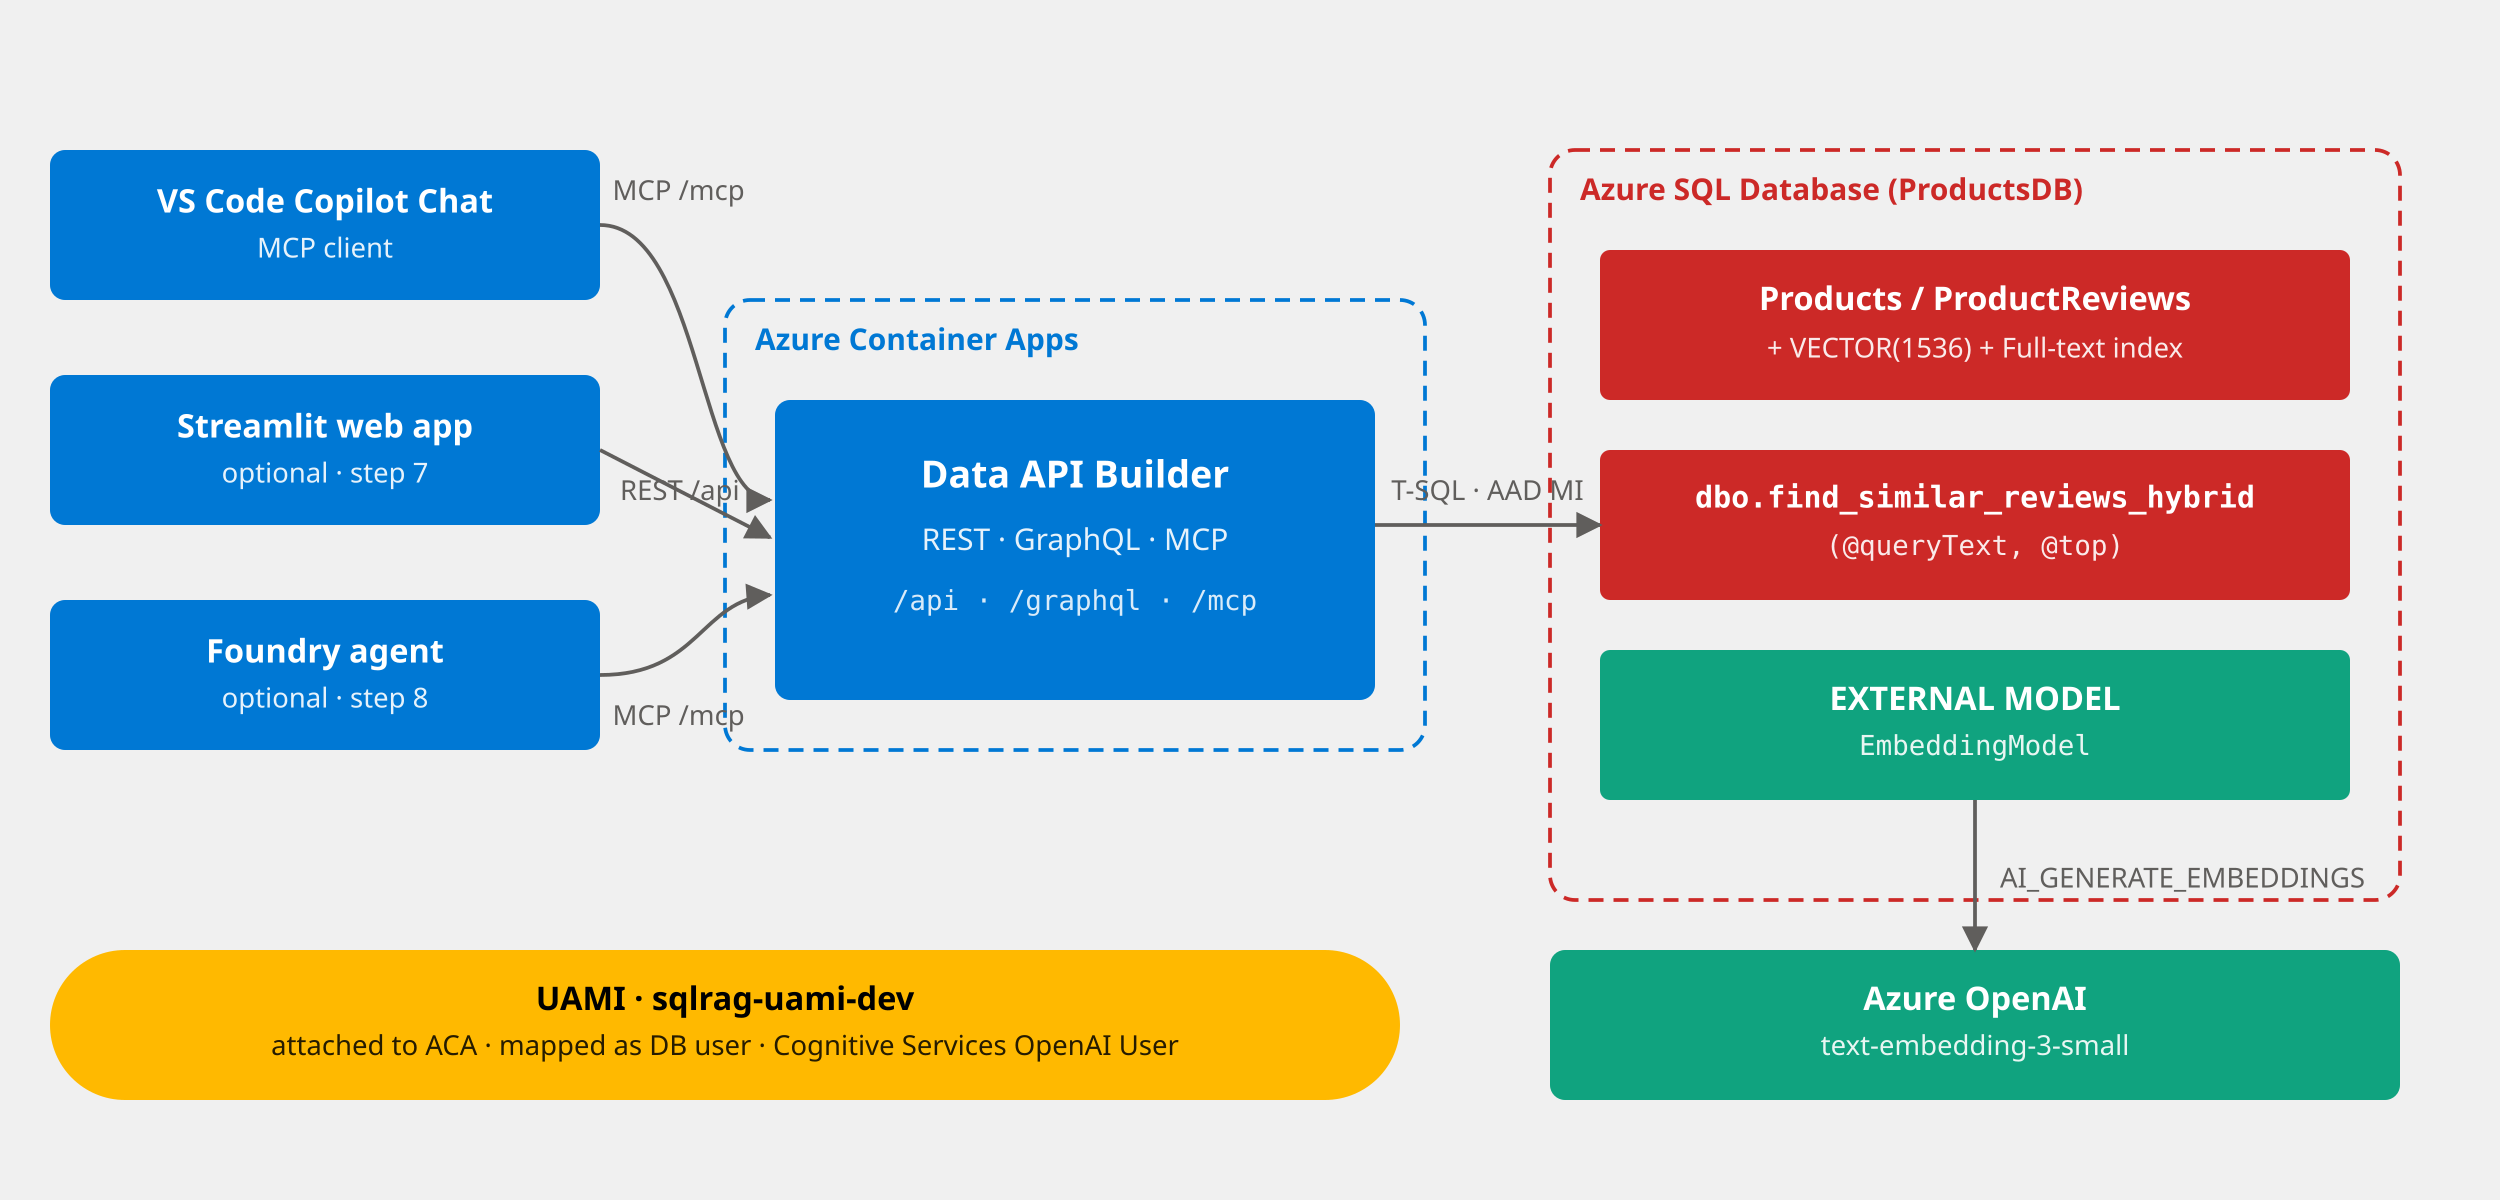
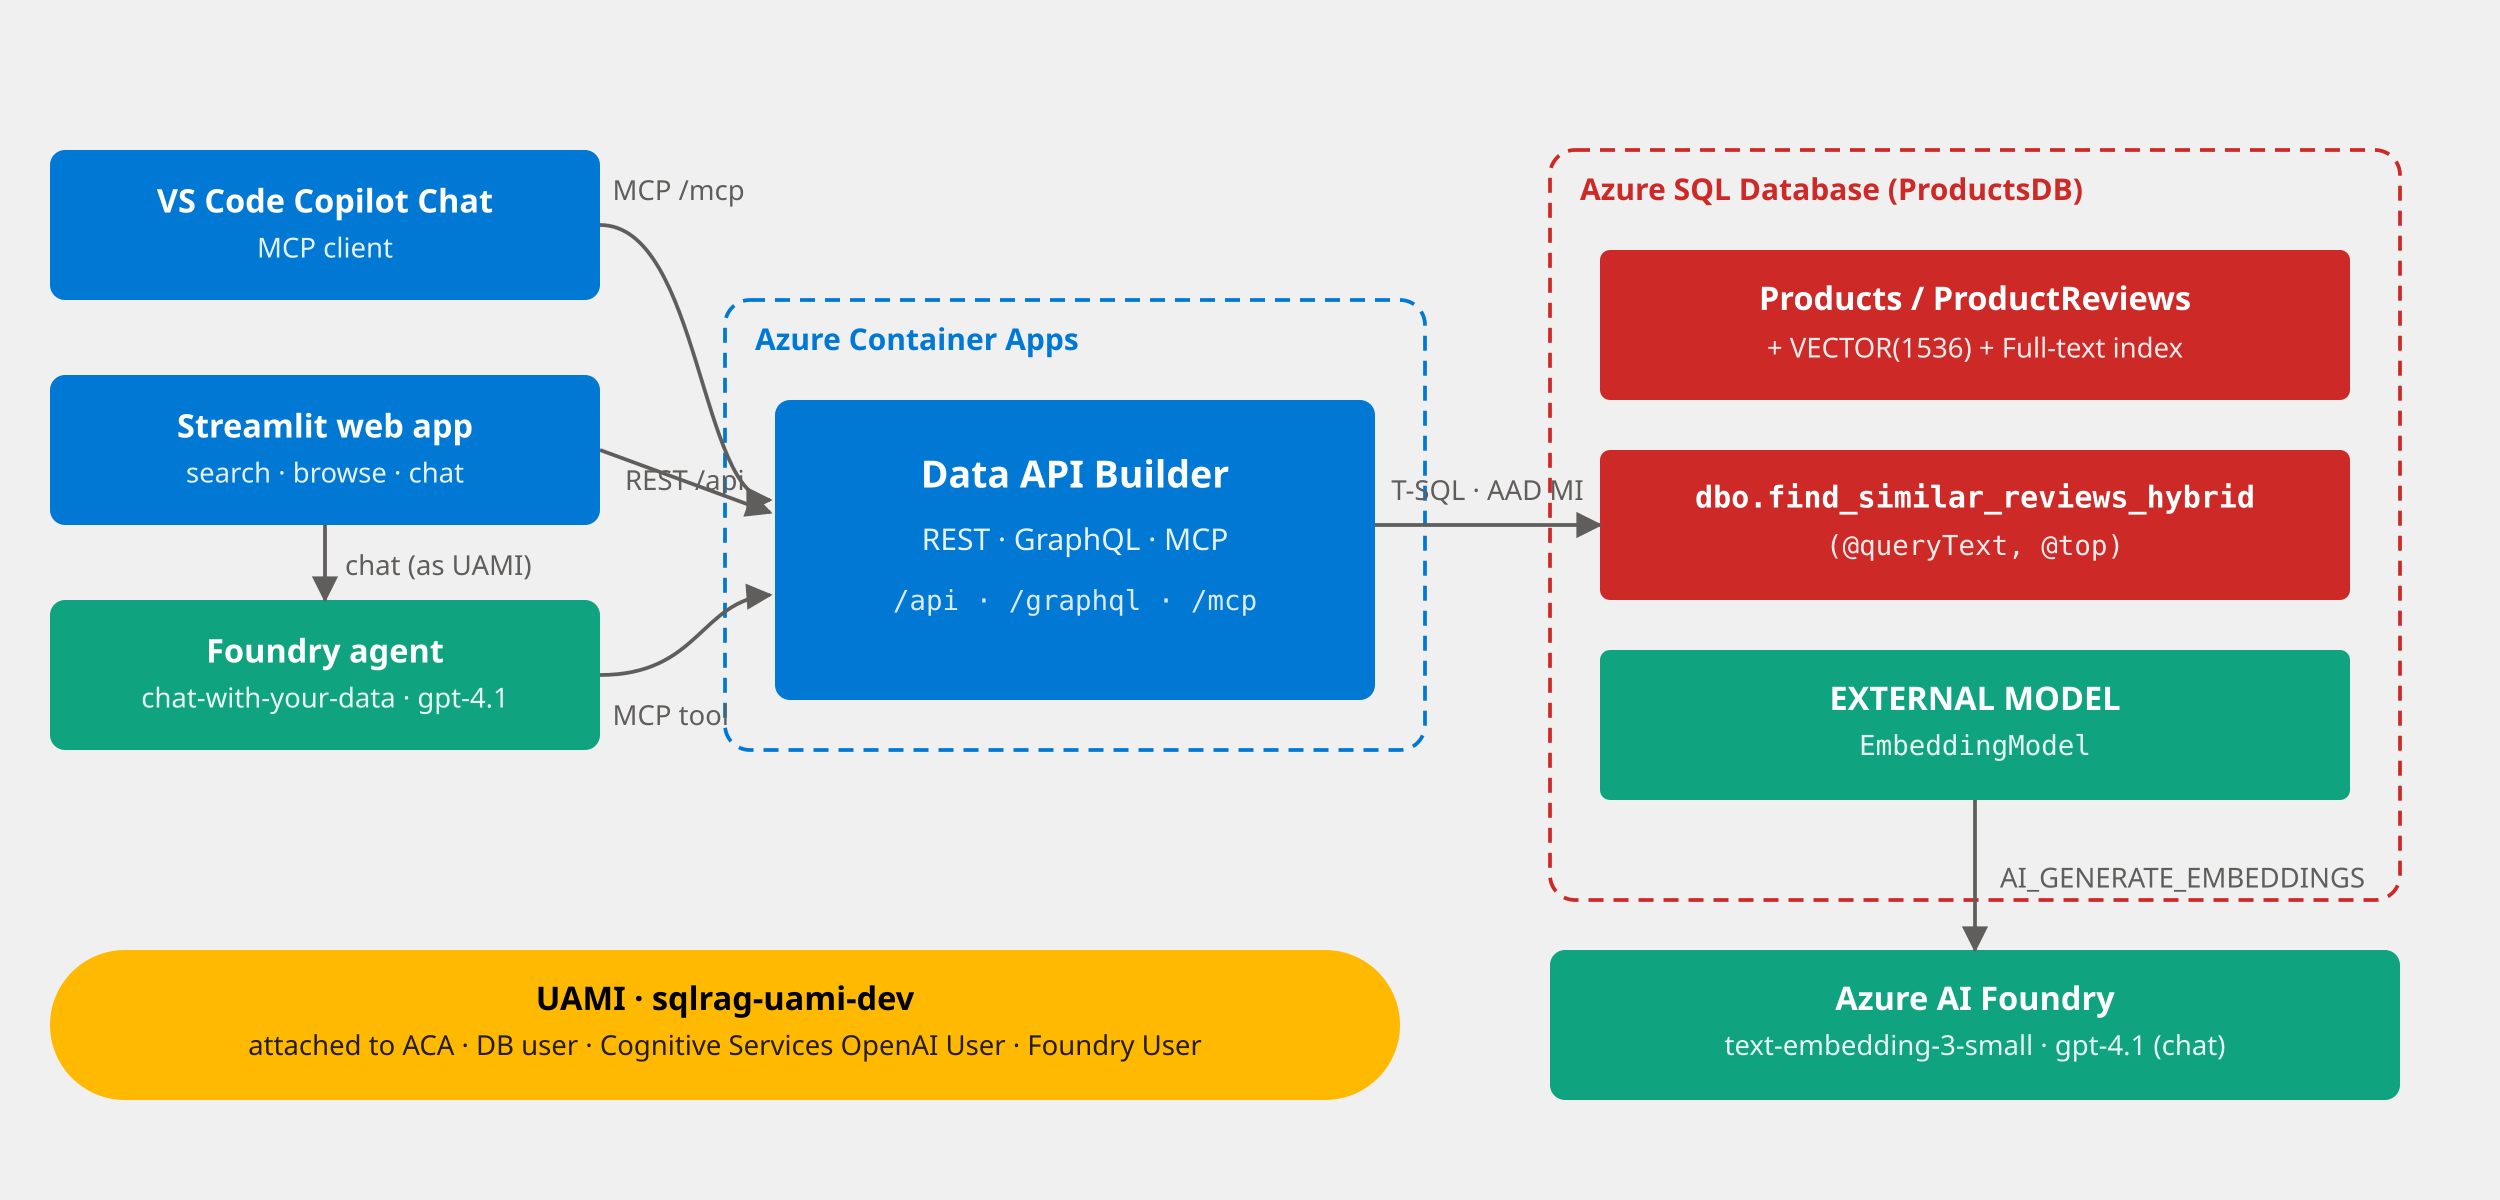
<svg xmlns="http://www.w3.org/2000/svg" viewBox="0 0 1000 480" font-family="Segoe UI, system-ui, -apple-system, sans-serif" font-size="13">
  <defs>
    <marker id="a" viewBox="0 0 10 10" refX="9" refY="5" markerWidth="7" markerHeight="7" orient="auto-start-reverse">
      <path d="M0,0 L10,5 L0,10 z" fill="#605E5C" />
    </marker>
  </defs>
  <rect x="290" y="120" width="280" height="180" rx="10" fill="none" stroke="#0078D4" stroke-width="1.5" stroke-dasharray="6 4" />
  <text x="302" y="140" fill="#0078D4" font-size="12" font-weight="600">Azure Container Apps</text>
  <rect x="620" y="60" width="340" height="300" rx="10" fill="none" stroke="#CC2927" stroke-width="1.5" stroke-dasharray="6 4" />
  <text x="632" y="80" fill="#CC2927" font-size="12" font-weight="600">Azure SQL Database (ProductsDB)</text>
  <rect x="20" y="60" width="220" height="60" rx="6" fill="#0078D4" />
  <text x="130" y="85" text-anchor="middle" fill="#fff" font-weight="600">VS Code Copilot Chat</text>
  <text x="130" y="103" text-anchor="middle" fill="#fff" font-size="11" opacity="0.9">MCP client</text>
  <rect x="20" y="150" width="220" height="60" rx="6" fill="#0078D4" />
  <text x="130" y="175" text-anchor="middle" fill="#fff" font-weight="600">Streamlit web app</text>
-   <text x="130" y="193" text-anchor="middle" fill="#fff" font-size="11" opacity="0.9">optional · step 7</text>
-   <rect x="20" y="240" width="220" height="60" rx="6" fill="#0078D4" />
+   <text x="130" y="193" text-anchor="middle" fill="#fff" font-size="11" opacity="0.9">search · browse · chat</text>
+   <rect x="20" y="240" width="220" height="60" rx="6" fill="#10A37F" />
  <text x="130" y="265" text-anchor="middle" fill="#fff" font-weight="600">Foundry agent</text>
-   <text x="130" y="283" text-anchor="middle" fill="#fff" font-size="11" opacity="0.9">optional · step 8</text>
+   <text x="130" y="283" text-anchor="middle" fill="#fff" font-size="11" opacity="0.9">chat-with-your-data · gpt-4.1</text>
  <rect x="310" y="160" width="240" height="120" rx="6" fill="#0078D4" />
  <text x="430" y="195" text-anchor="middle" fill="#fff" font-weight="700" font-size="15">Data API Builder</text>
  <text x="430" y="220" text-anchor="middle" fill="#fff" font-size="12" opacity="0.9">REST · GraphQL · MCP</text>
  <text x="430" y="244" text-anchor="middle" fill="#fff" font-size="11" opacity="0.85" font-family="Consolas, monospace">/api · /graphql · /mcp</text>
  <rect x="640" y="100" width="300" height="60" rx="4" fill="#CC2927" />
  <text x="790" y="124" text-anchor="middle" fill="#fff" font-weight="600">Products / ProductReviews</text>
  <text x="790" y="143" text-anchor="middle" fill="#fff" font-size="11" opacity="0.9">+ VECTOR(1536) + Full-text index</text>
  <rect x="640" y="180" width="300" height="60" rx="4" fill="#CC2927" />
  <text x="790" y="203" text-anchor="middle" fill="#fff" font-weight="600" font-family="Consolas, monospace" font-size="12">dbo.find_similar_reviews_hybrid</text>
  <text x="790" y="222" text-anchor="middle" fill="#fff" font-size="11" opacity="0.9" font-family="Consolas, monospace">(@queryText, @top)</text>
  <rect x="640" y="260" width="300" height="60" rx="4" fill="#10A37F" />
  <text x="790" y="284" text-anchor="middle" fill="#fff" font-weight="600">EXTERNAL MODEL</text>
  <text x="790" y="302" text-anchor="middle" fill="#fff" font-size="11" opacity="0.9" font-family="Consolas, monospace">EmbeddingModel</text>
  <rect x="620" y="380" width="340" height="60" rx="6" fill="#10A37F" />
-   <text x="790" y="404" text-anchor="middle" fill="#fff" font-weight="600">Azure OpenAI</text>
-   <text x="790" y="422" text-anchor="middle" fill="#fff" font-size="11" opacity="0.9">text-embedding-3-small</text>
+   <text x="790" y="404" text-anchor="middle" fill="#fff" font-weight="600">Azure AI Foundry</text>
+   <text x="790" y="422" text-anchor="middle" fill="#fff" font-size="11" opacity="0.9">text-embedding-3-small · gpt-4.1 (chat)</text>
  <rect x="20" y="380" width="540" height="60" rx="30" fill="#FFB900" />
  <text x="290" y="404" text-anchor="middle" fill="#000" font-weight="700">UAMI · sqlrag-uami-dev</text>
-   <text x="290" y="422" text-anchor="middle" fill="#000" font-size="11" opacity="0.85">attached to ACA · mapped as DB user · Cognitive Services OpenAI User</text>
+   <text x="290" y="422" text-anchor="middle" fill="#000" font-size="11" opacity="0.85">attached to ACA · DB user · Cognitive Services OpenAI User · Foundry User</text>
  <path d="M240,90 C280,90 280,200 308,200" stroke="#605E5C" stroke-width="1.5" fill="none" marker-end="url(#a)" />
  <text x="245" y="80" fill="#605E5C" font-size="11">MCP /mcp</text>
-   <path d="M240,180 L308,215" stroke="#605E5C" stroke-width="1.5" fill="none" marker-end="url(#a)" />
-   <text x="248" y="200" fill="#605E5C" font-size="11">REST /api</text>
+   <path d="M240,180 L308,205" stroke="#605E5C" stroke-width="1.5" fill="none" marker-end="url(#a)" />
+   <text x="250" y="196" fill="#605E5C" font-size="11">REST /api</text>
+   <path d="M130,210 L130,240" stroke="#605E5C" stroke-width="1.5" fill="none" marker-end="url(#a)" />
+   <text x="138" y="230" fill="#605E5C" font-size="11">chat (as UAMI)</text>
  <path d="M240,270 C280,270 280,240 308,238" stroke="#605E5C" stroke-width="1.5" fill="none" marker-end="url(#a)" />
-   <text x="245" y="290" fill="#605E5C" font-size="11">MCP /mcp</text>
+   <text x="245" y="290" fill="#605E5C" font-size="11">MCP tool</text>
  <path d="M550,210 L640,210" stroke="#605E5C" stroke-width="1.5" fill="none" marker-end="url(#a)" />
  <text x="595" y="200" text-anchor="middle" fill="#605E5C" font-size="11">T-SQL · AAD MI</text>
  <path d="M790,320 L790,380" stroke="#605E5C" stroke-width="1.5" fill="none" marker-end="url(#a)" />
  <text x="800" y="355" fill="#605E5C" font-size="11">AI_GENERATE_EMBEDDINGS</text>
</svg>
